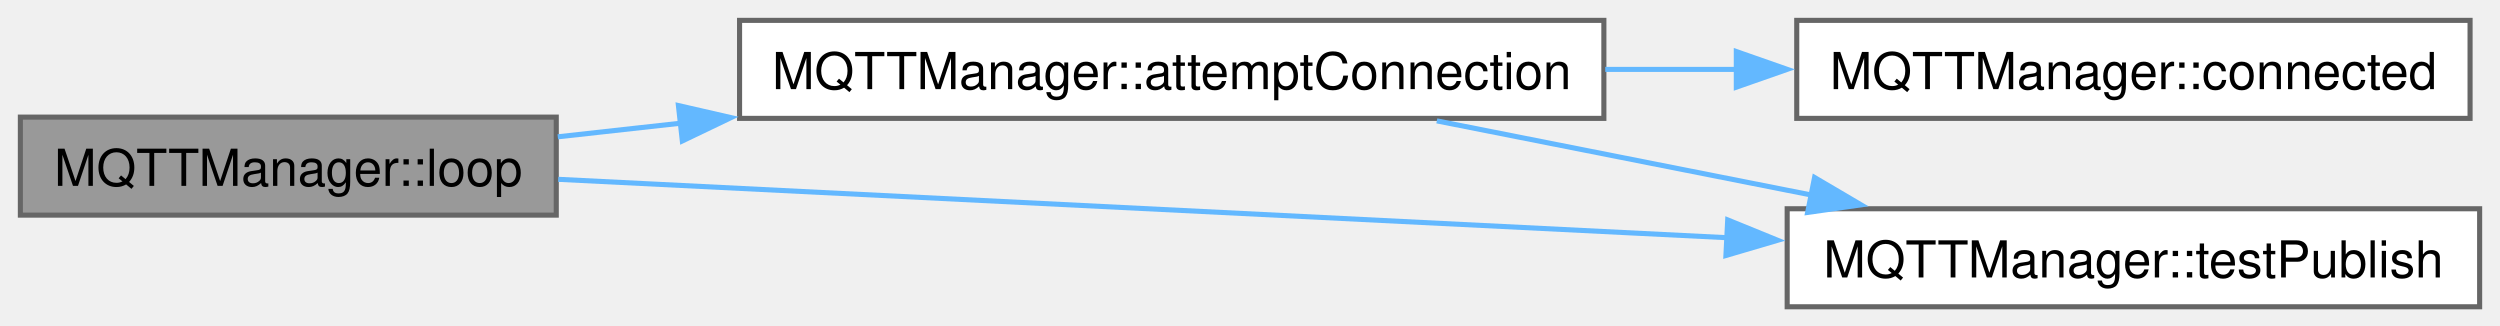
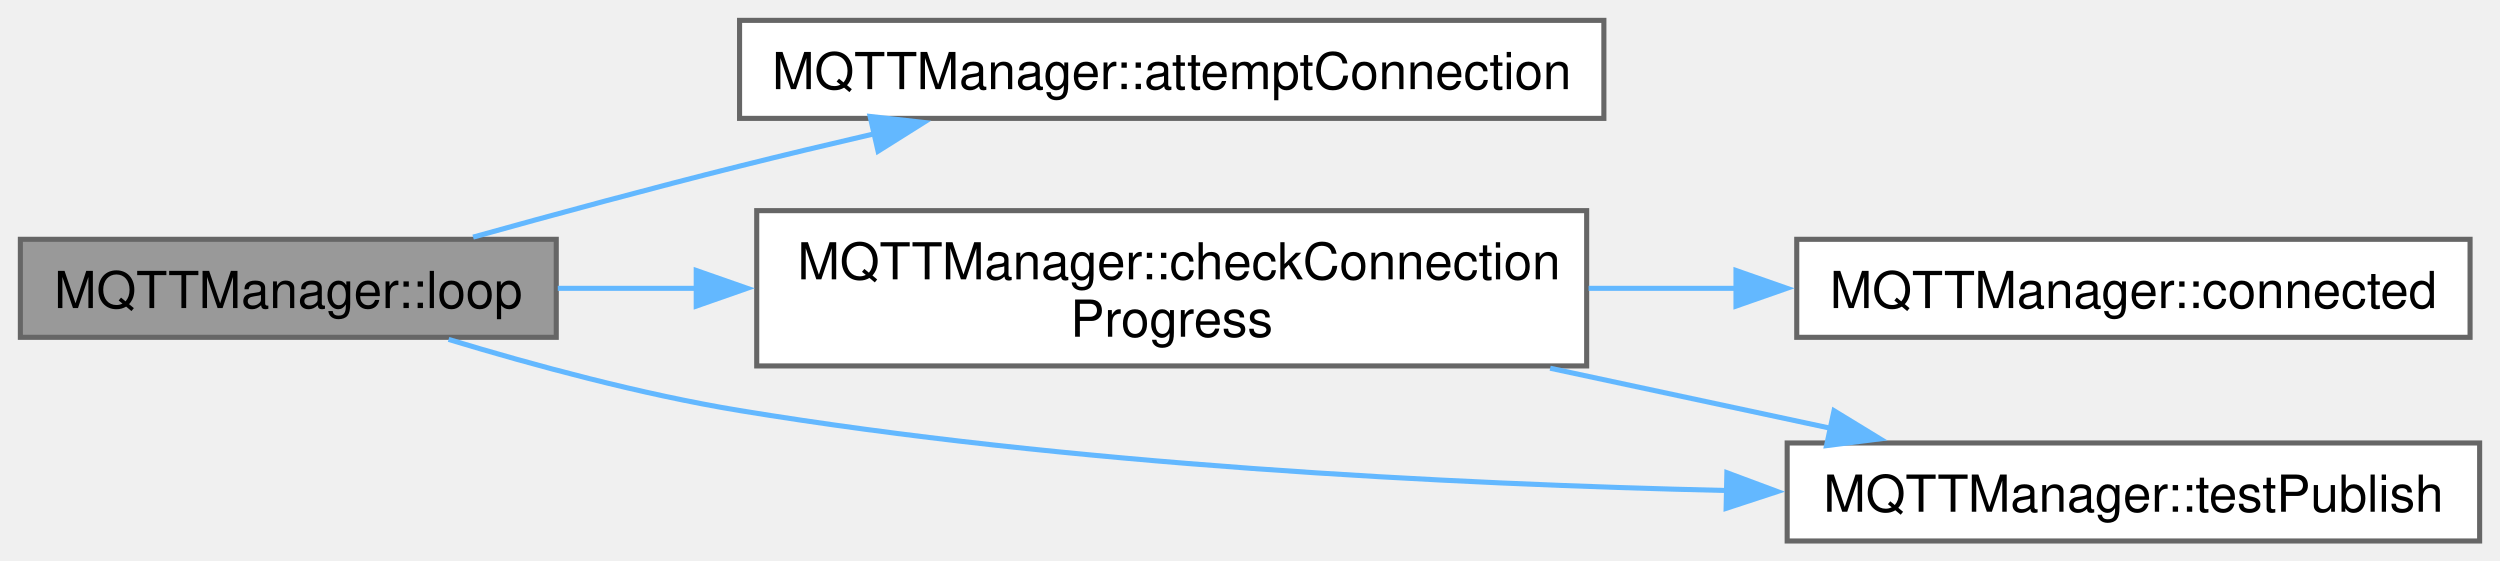
- <svg xmlns="http://www.w3.org/2000/svg" xmlns:xlink="http://www.w3.org/1999/xlink" width="491pt" height="64pt" viewBox="0.00 0.00 491.00 64.00">
-   <g id="graph0" class="graph" transform="scale(1 1) rotate(0) translate(4 60.25)">
+ <svg xmlns="http://www.w3.org/2000/svg" xmlns:xlink="http://www.w3.org/1999/xlink" width="491pt" height="110pt" viewBox="0.00 0.00 491.00 110.00">
+   <g id="graph0" class="graph" transform="scale(1 1) rotate(0) translate(4 106.25)">
    <g id="Node000001" class="node">
      <g id="a_Node000001">
        <a xlink:title="Main loop function to handle MQTT operations.">
-           <polygon fill="#999999" stroke="#666666" points="105.25,-37.25 0,-37.25 0,-18 105.25,-18 105.25,-37.25" />
-           <text xml:space="preserve" text-anchor="middle" x="52.62" y="-23.75" font-family="Helvetica,sans-Serif" font-size="10.00">MQTTManager::loop</text>
+           <polygon fill="#999999" stroke="#666666" points="105.25,-59.25 0,-59.25 0,-40 105.25,-40 105.25,-59.25" />
+           <text xml:space="preserve" text-anchor="middle" x="52.62" y="-45.75" font-family="Helvetica,sans-Serif" font-size="10.00">MQTTManager::loop</text>
        </a>
      </g>
    </g>
    <g id="Node000002" class="node">
      <g id="a_Node000002">
-         <a xlink:href="class_m_q_t_t_manager.html#a129d111c8b1ae84640849bc206098853" target="_top" xlink:title="Attempt to connect to MQTT broker.">
-           <polygon fill="white" stroke="#666666" points="311,-56.25 141.25,-56.25 141.25,-37 311,-37 311,-56.25" />
-           <text xml:space="preserve" text-anchor="middle" x="226.12" y="-42.75" font-family="Helvetica,sans-Serif" font-size="10.00">MQTTManager::attemptConnection</text>
+         <a xlink:href="class_m_q_t_t_manager.html#a129d111c8b1ae84640849bc206098853" target="_top" xlink:title="Attempt to connect to MQTT broker (non-blocking)">
+           <polygon fill="white" stroke="#666666" points="311,-102.25 141.25,-102.25 141.25,-83 311,-83 311,-102.25" />
+           <text xml:space="preserve" text-anchor="middle" x="226.12" y="-88.75" font-family="Helvetica,sans-Serif" font-size="10.00">MQTTManager::attemptConnection</text>
        </a>
      </g>
    </g>
    <g id="edge1_Node000001_Node000002" class="edge">
      <g id="a_edge1_Node000001_Node000002">
        <a xlink:title=" ">
-           <path fill="none" stroke="#63b8ff" d="M105.55,-33.38C113.27,-34.23 121.44,-35.14 129.72,-36.06" />
-           <polygon fill="#63b8ff" stroke="#63b8ff" points="129.24,-39.52 139.56,-37.15 130.01,-32.57 129.24,-39.52" />
+           <path fill="none" stroke="#63b8ff" d="M88.92,-59.68C104.86,-64.12 123.96,-69.3 141.25,-73.62 149.8,-75.76 158.88,-77.93 167.77,-79.99" />
+           <polygon fill="#63b8ff" stroke="#63b8ff" points="166.89,-83.38 177.42,-82.2 168.45,-76.56 166.89,-83.38" />
        </a>
      </g>
    </g>
-     <g id="Node000004" class="node">
-       <g id="a_Node000004">
+     <g id="Node000003" class="node">
+       <g id="a_Node000003">
+         <a xlink:href="class_m_q_t_t_manager.html#ab005f48ef3d1e54464b8f2205346179f" target="_top" xlink:title="Check non-blocking connection progress.">
+           <polygon fill="white" stroke="#666666" points="307.62,-64.88 144.62,-64.88 144.62,-34.38 307.62,-34.38 307.62,-64.88" />
+           <text xml:space="preserve" text-anchor="start" x="152.62" y="-51.38" font-family="Helvetica,sans-Serif" font-size="10.00">MQTTManager::checkConnection</text>
+           <text xml:space="preserve" text-anchor="middle" x="226.12" y="-40.12" font-family="Helvetica,sans-Serif" font-size="10.00">Progress</text>
+         </a>
+       </g>
+     </g>
+     <g id="edge2_Node000001_Node000003" class="edge">
+       <g id="a_edge2_Node000001_Node000003">
+         <a xlink:title=" ">
+           <path fill="none" stroke="#63b8ff" d="M105.55,-49.62C114.24,-49.62 123.48,-49.62 132.83,-49.62" />
+           <polygon fill="#63b8ff" stroke="#63b8ff" points="132.74,-53.13 142.74,-49.63 132.74,-46.13 132.74,-53.13" />
+         </a>
+       </g>
+     </g>
+     <g id="Node000005" class="node">
+       <g id="a_Node000005">
        <a xlink:href="class_m_q_t_t_manager.html#a6d04009ffe15591e5faf9589e05787e0" target="_top" xlink:title="Test publish to configured test topic.">
          <polygon fill="white" stroke="#666666" points="483,-19.25 347,-19.25 347,0 483,0 483,-19.25" />
          <text xml:space="preserve" text-anchor="middle" x="415" y="-5.75" font-family="Helvetica,sans-Serif" font-size="10.00">MQTTManager::testPublish</text>
        </a>
      </g>
    </g>
-     <g id="edge4_Node000001_Node000004" class="edge">
-       <g id="a_edge4_Node000001_Node000004">
+     <g id="edge5_Node000001_Node000005" class="edge">
+       <g id="a_edge5_Node000001_Node000005">
        <a xlink:title=" ">
-           <path fill="none" stroke="#63b8ff" d="M105.64,-25.03C165.83,-22.02 265.59,-17.04 335.29,-13.56" />
-           <polygon fill="#63b8ff" stroke="#63b8ff" points="335.32,-17.06 345.13,-13.06 334.97,-10.07 335.32,-17.06" />
+           <path fill="none" stroke="#63b8ff" d="M84.1,-39.59C100.79,-34.53 121.95,-28.8 141.25,-25.62 206.03,-14.97 280.49,-11.16 335.23,-9.91" />
+           <polygon fill="#63b8ff" stroke="#63b8ff" points="335.16,-13.41 345.08,-9.71 335.01,-6.41 335.16,-13.41" />
        </a>
      </g>
    </g>
-     <g id="Node000003" class="node">
-       <g id="a_Node000003">
+     <g id="Node000004" class="node">
+       <g id="a_Node000004">
        <a xlink:href="class_m_q_t_t_manager.html#aaa6dfaebfbbfb48e3f4de45bab477d2c" target="_top" xlink:title="Check if connected to MQTT broker.">
-           <polygon fill="white" stroke="#666666" points="481.12,-56.25 348.88,-56.25 348.88,-37 481.12,-37 481.12,-56.25" />
-           <text xml:space="preserve" text-anchor="middle" x="415" y="-42.75" font-family="Helvetica,sans-Serif" font-size="10.00">MQTTManager::connected</text>
+           <polygon fill="white" stroke="#666666" points="481.12,-59.25 348.88,-59.25 348.88,-40 481.12,-40 481.12,-59.25" />
+           <text xml:space="preserve" text-anchor="middle" x="415" y="-45.75" font-family="Helvetica,sans-Serif" font-size="10.00">MQTTManager::connected</text>
        </a>
      </g>
    </g>
-     <g id="edge2_Node000002_Node000003" class="edge">
-       <g id="a_edge2_Node000002_Node000003">
+     <g id="edge3_Node000003_Node000004" class="edge">
+       <g id="a_edge3_Node000003_Node000004">
        <a xlink:title=" ">
-           <path fill="none" stroke="#63b8ff" d="M311.27,-46.62C319.86,-46.62 328.56,-46.62 337.07,-46.62" />
-           <polygon fill="#63b8ff" stroke="#63b8ff" points="337.01,-50.13 347.01,-46.63 337.01,-43.13 337.01,-50.13" />
+           <path fill="none" stroke="#63b8ff" d="M308,-49.62C317.61,-49.62 327.4,-49.62 336.95,-49.62" />
+           <polygon fill="#63b8ff" stroke="#63b8ff" points="336.95,-53.13 346.95,-49.63 336.95,-46.13 336.95,-53.13" />
        </a>
      </g>
    </g>
-     <g id="edge3_Node000002_Node000004" class="edge">
-       <g id="a_edge3_Node000002_Node000004">
+     <g id="edge4_Node000003_Node000005" class="edge">
+       <g id="a_edge4_Node000003_Node000005">
        <a xlink:title=" ">
-           <path fill="none" stroke="#63b8ff" d="M278.19,-36.51C300.95,-32.01 327.97,-26.66 351.89,-21.92" />
-           <polygon fill="#63b8ff" stroke="#63b8ff" points="352.38,-25.39 361.51,-20.02 351.02,-18.53 352.38,-25.39" />
+           <path fill="none" stroke="#63b8ff" d="M300.45,-33.93C318.73,-30.02 338.1,-25.87 355.56,-22.13" />
+           <polygon fill="#63b8ff" stroke="#63b8ff" points="356.2,-25.58 365.24,-20.06 354.73,-18.73 356.2,-25.58" />
        </a>
      </g>
    </g>
  </g>
</svg>
